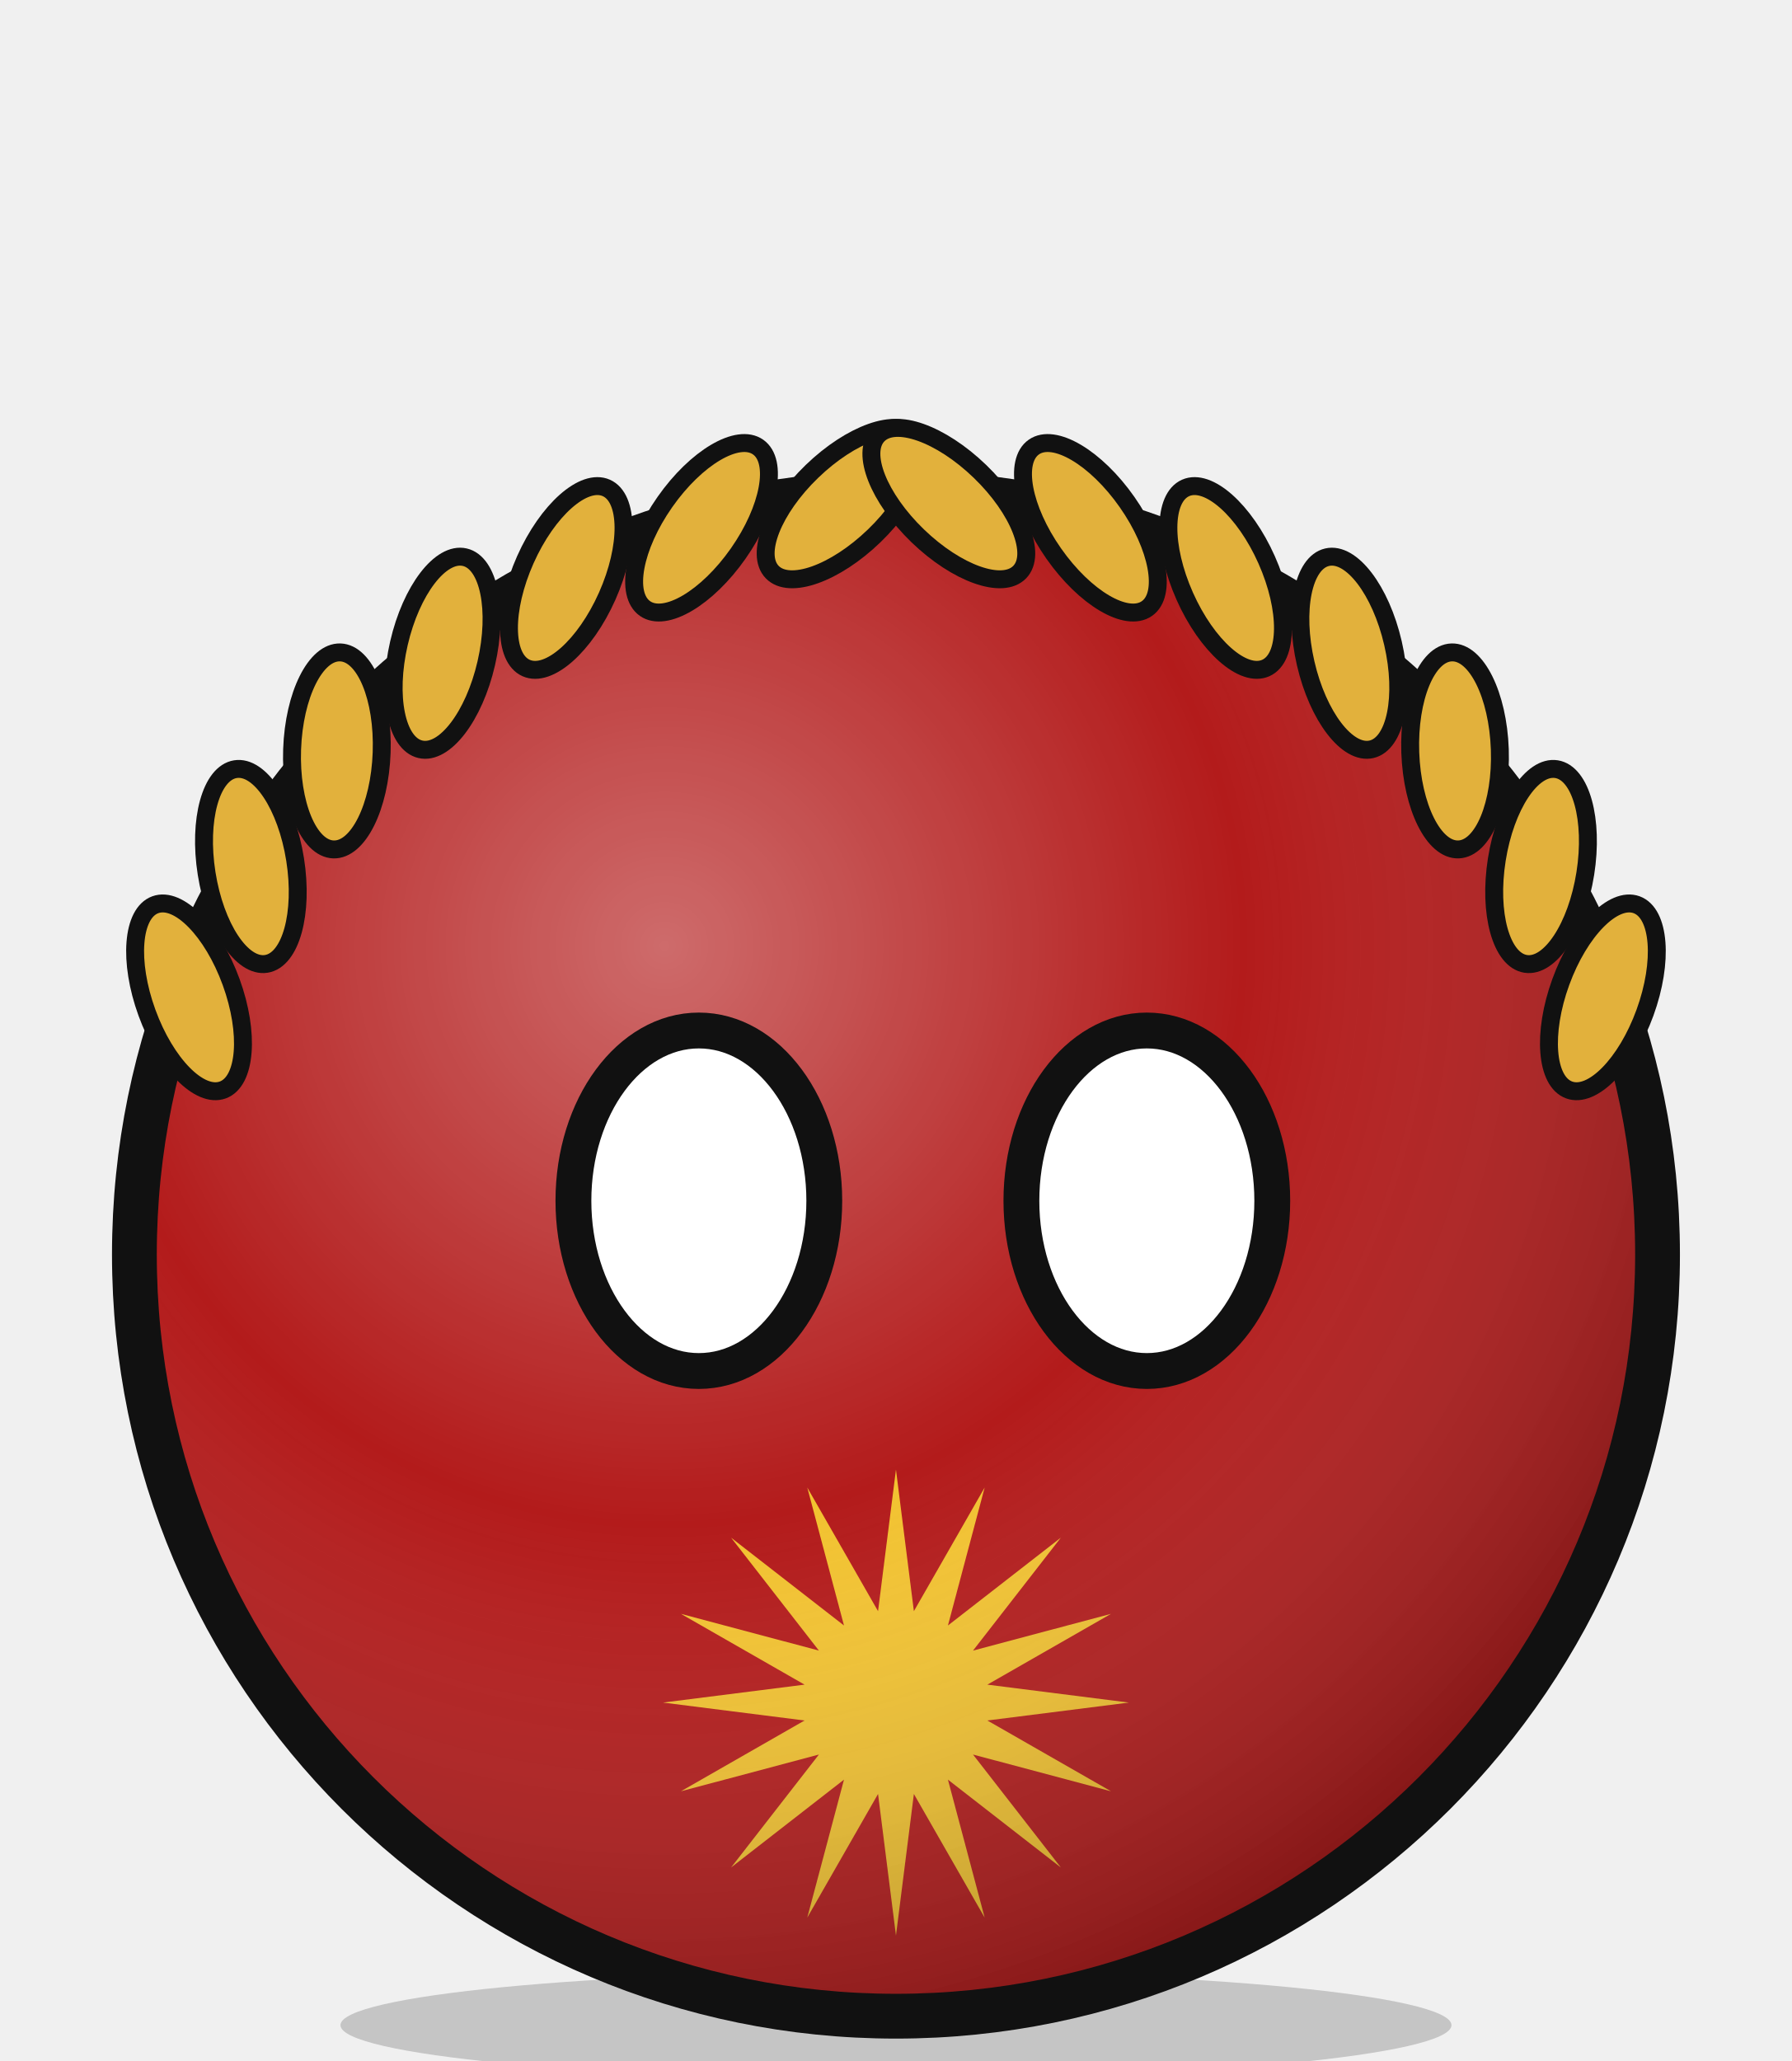
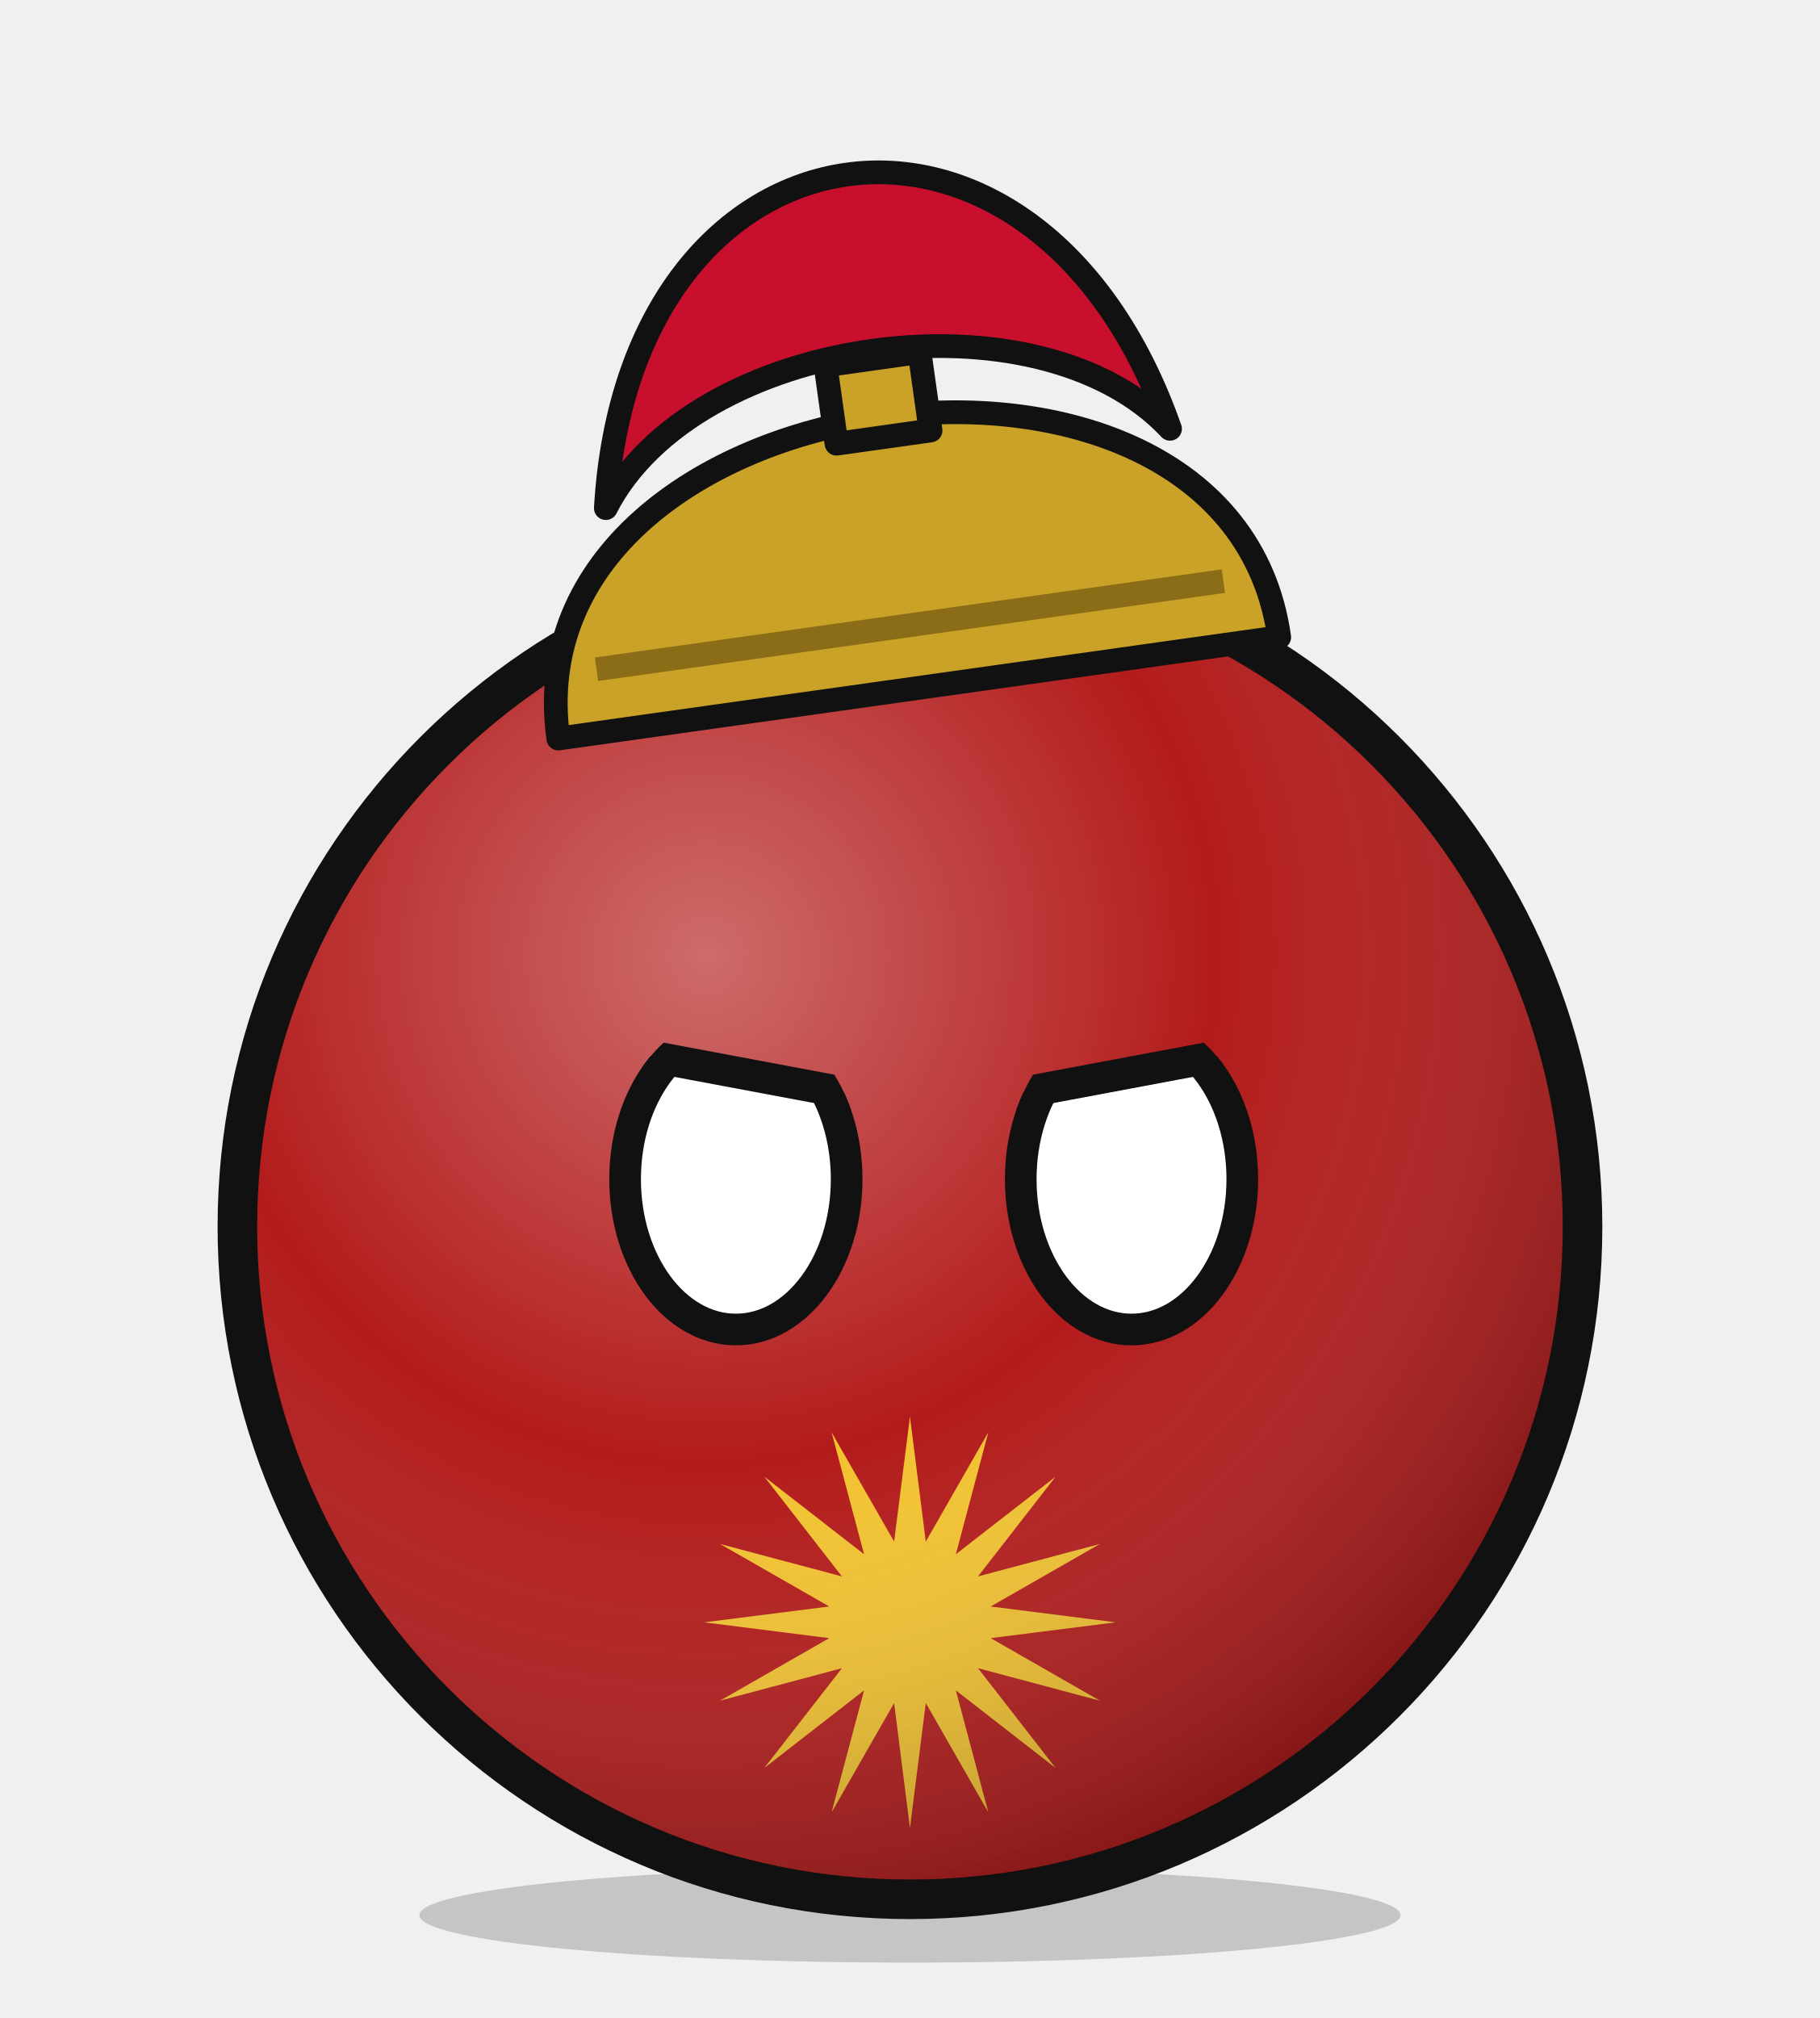
- <svg xmlns="http://www.w3.org/2000/svg" viewBox="0 -30 200 230" width="200" height="230">
+ <svg xmlns="http://www.w3.org/2000/svg" viewBox="-15 -45 230 255" width="230" height="255">
  <defs>
    <clipPath id="c">
      <circle cx="100" cy="110" r="85" />
    </clipPath>
    <radialGradient id="brilho" cx="35%" cy="30%" r="75%">
      <stop offset="0" stop-color="#fff" stop-opacity="0.35" />
      <stop offset="0.5" stop-color="#fff" stop-opacity="0" />
      <stop offset="1" stop-color="#000" stop-opacity="0.28" />
    </radialGradient>
  </defs>
-   <ellipse cx="100" cy="196" rx="62" ry="6" fill="#000" opacity="0.18" />
+   <ellipse cx="100" cy="197" rx="62" ry="6" fill="#000" opacity="0.18" />
  <g clip-path="url(#c)">
    <rect x="0" y="20" width="200" height="180" fill="#B31B1B" />
    <polygon points="100.0,134.0 102.0,149.8 109.9,136.0 105.8,151.4 118.4,141.6 108.6,154.2 124.0,150.1 110.2,158.0 126.0,160.0 110.2,162.0 124.0,169.9 108.6,165.8 118.4,178.4 105.8,168.6 109.9,184.0 102.0,170.2 100.0,186.0 98.0,170.2 90.1,184.0 94.2,168.6 81.6,178.4 91.4,165.8 76.0,169.9 89.8,162.0 74.0,160.0 89.8,158.0 76.0,150.1 91.4,154.2 81.6,141.6 94.2,151.4 90.1,136.0 98.0,149.8" fill="#F2C230" />
    <circle cx="100" cy="160" r="7" fill="#F2C230" />
    <circle cx="100" cy="110" r="85" fill="url(#brilho)" />
  </g>
  <circle cx="100" cy="110" r="85" fill="none" stroke="#111" stroke-width="5" />
-   <ellipse cx="78" cy="104" rx="14" ry="19" fill="#fff" stroke="#111" stroke-width="4" />
-   <ellipse cx="128" cy="104" rx="14" ry="19" fill="#fff" stroke="#111" stroke-width="4" />
-   <ellipse cx="21.1" cy="81.3" rx="11" ry="5" fill="#E2B13C" stroke="#111" stroke-width="2" transform="rotate(250 21.1 81.3)" />
-   <ellipse cx="178.9" cy="81.3" rx="11" ry="5" fill="#E2B13C" stroke="#111" stroke-width="2" transform="rotate(290 178.9 81.3)" />
-   <ellipse cx="28.0" cy="66.7" rx="11" ry="5" fill="#E2B13C" stroke="#111" stroke-width="2" transform="rotate(261 28.0 66.7)" />
-   <ellipse cx="172.0" cy="66.7" rx="11" ry="5" fill="#E2B13C" stroke="#111" stroke-width="2" transform="rotate(279 172.0 66.7)" />
-   <ellipse cx="37.6" cy="53.8" rx="11" ry="5" fill="#E2B13C" stroke="#111" stroke-width="2" transform="rotate(272 37.6 53.8)" />
-   <ellipse cx="162.4" cy="53.8" rx="11" ry="5" fill="#E2B13C" stroke="#111" stroke-width="2" transform="rotate(268 162.4 53.8)" />
-   <ellipse cx="49.4" cy="42.9" rx="11" ry="5" fill="#E2B13C" stroke="#111" stroke-width="2" transform="rotate(283 49.4 42.9)" />
-   <ellipse cx="150.6" cy="42.9" rx="11" ry="5" fill="#E2B13C" stroke="#111" stroke-width="2" transform="rotate(257 150.6 42.9)" />
-   <ellipse cx="63.2" cy="34.5" rx="11" ry="5" fill="#E2B13C" stroke="#111" stroke-width="2" transform="rotate(294 63.2 34.5)" />
-   <ellipse cx="136.8" cy="34.5" rx="11" ry="5" fill="#E2B13C" stroke="#111" stroke-width="2" transform="rotate(246 136.8 34.5)" />
-   <ellipse cx="78.3" cy="28.9" rx="11" ry="5" fill="#E2B13C" stroke="#111" stroke-width="2" transform="rotate(305 78.3 28.9)" />
-   <ellipse cx="121.7" cy="28.9" rx="11" ry="5" fill="#E2B13C" stroke="#111" stroke-width="2" transform="rotate(235 121.7 28.9)" />
-   <ellipse cx="94.1" cy="26.2" rx="11" ry="5" fill="#E2B13C" stroke="#111" stroke-width="2" transform="rotate(316 94.1 26.2)" />
-   <ellipse cx="105.9" cy="26.2" rx="11" ry="5" fill="#E2B13C" stroke="#111" stroke-width="2" transform="rotate(224 105.9 26.2)" />
+   <defs>
+     <clipPath id="p0">
+       <polygon points="54,86 102,95 102,144 54,144" />
+     </clipPath>
+     <clipPath id="p0e">
+       <ellipse cx="78" cy="104" rx="16" ry="21" />
+     </clipPath>
+   </defs>
+   <g clip-path="url(#p0)">
+     <ellipse cx="78" cy="104" rx="14" ry="19" fill="#fff" stroke="#111" stroke-width="4" />
+   </g>
+   <line x1="54" y1="86" x2="102" y2="95" stroke="#111" stroke-width="4" stroke-linecap="round" clip-path="url(#p0e)" />
+   <defs>
+     <clipPath id="p1">
+       <polygon points="152,86 104,95 104,144 152,144" />
+     </clipPath>
+     <clipPath id="p1e">
+       <ellipse cx="128" cy="104" rx="16" ry="21" />
+     </clipPath>
+   </defs>
+   <g clip-path="url(#p1)">
+     <ellipse cx="128" cy="104" rx="14" ry="19" fill="#fff" stroke="#111" stroke-width="4" />
+   </g>
+   <line x1="152" y1="86" x2="104" y2="95" stroke="#111" stroke-width="4" stroke-linecap="round" clip-path="url(#p1e)" />
+   <g transform="translate(100 34) rotate(-8)">
+     <path d="M-36,-20 C-26,-70 26,-70 36,-20 C22,-40 -22,-40 -36,-20 Z" fill="#C8102E" stroke="#111" stroke-width="3" stroke-linejoin="round" />
+     <path d="M-46,8 C-46,-38 46,-38 46,8 Z" fill="#C9A227" stroke="#111" stroke-width="3" stroke-linejoin="round" />
+     <rect x="-6" y="-34" width="12" height="10" fill="#C9A227" stroke="#111" stroke-width="3" stroke-linejoin="round" />
+     <path d="M-40,0 H40" stroke="#8a6d16" stroke-width="3" />
+   </g>
</svg>
